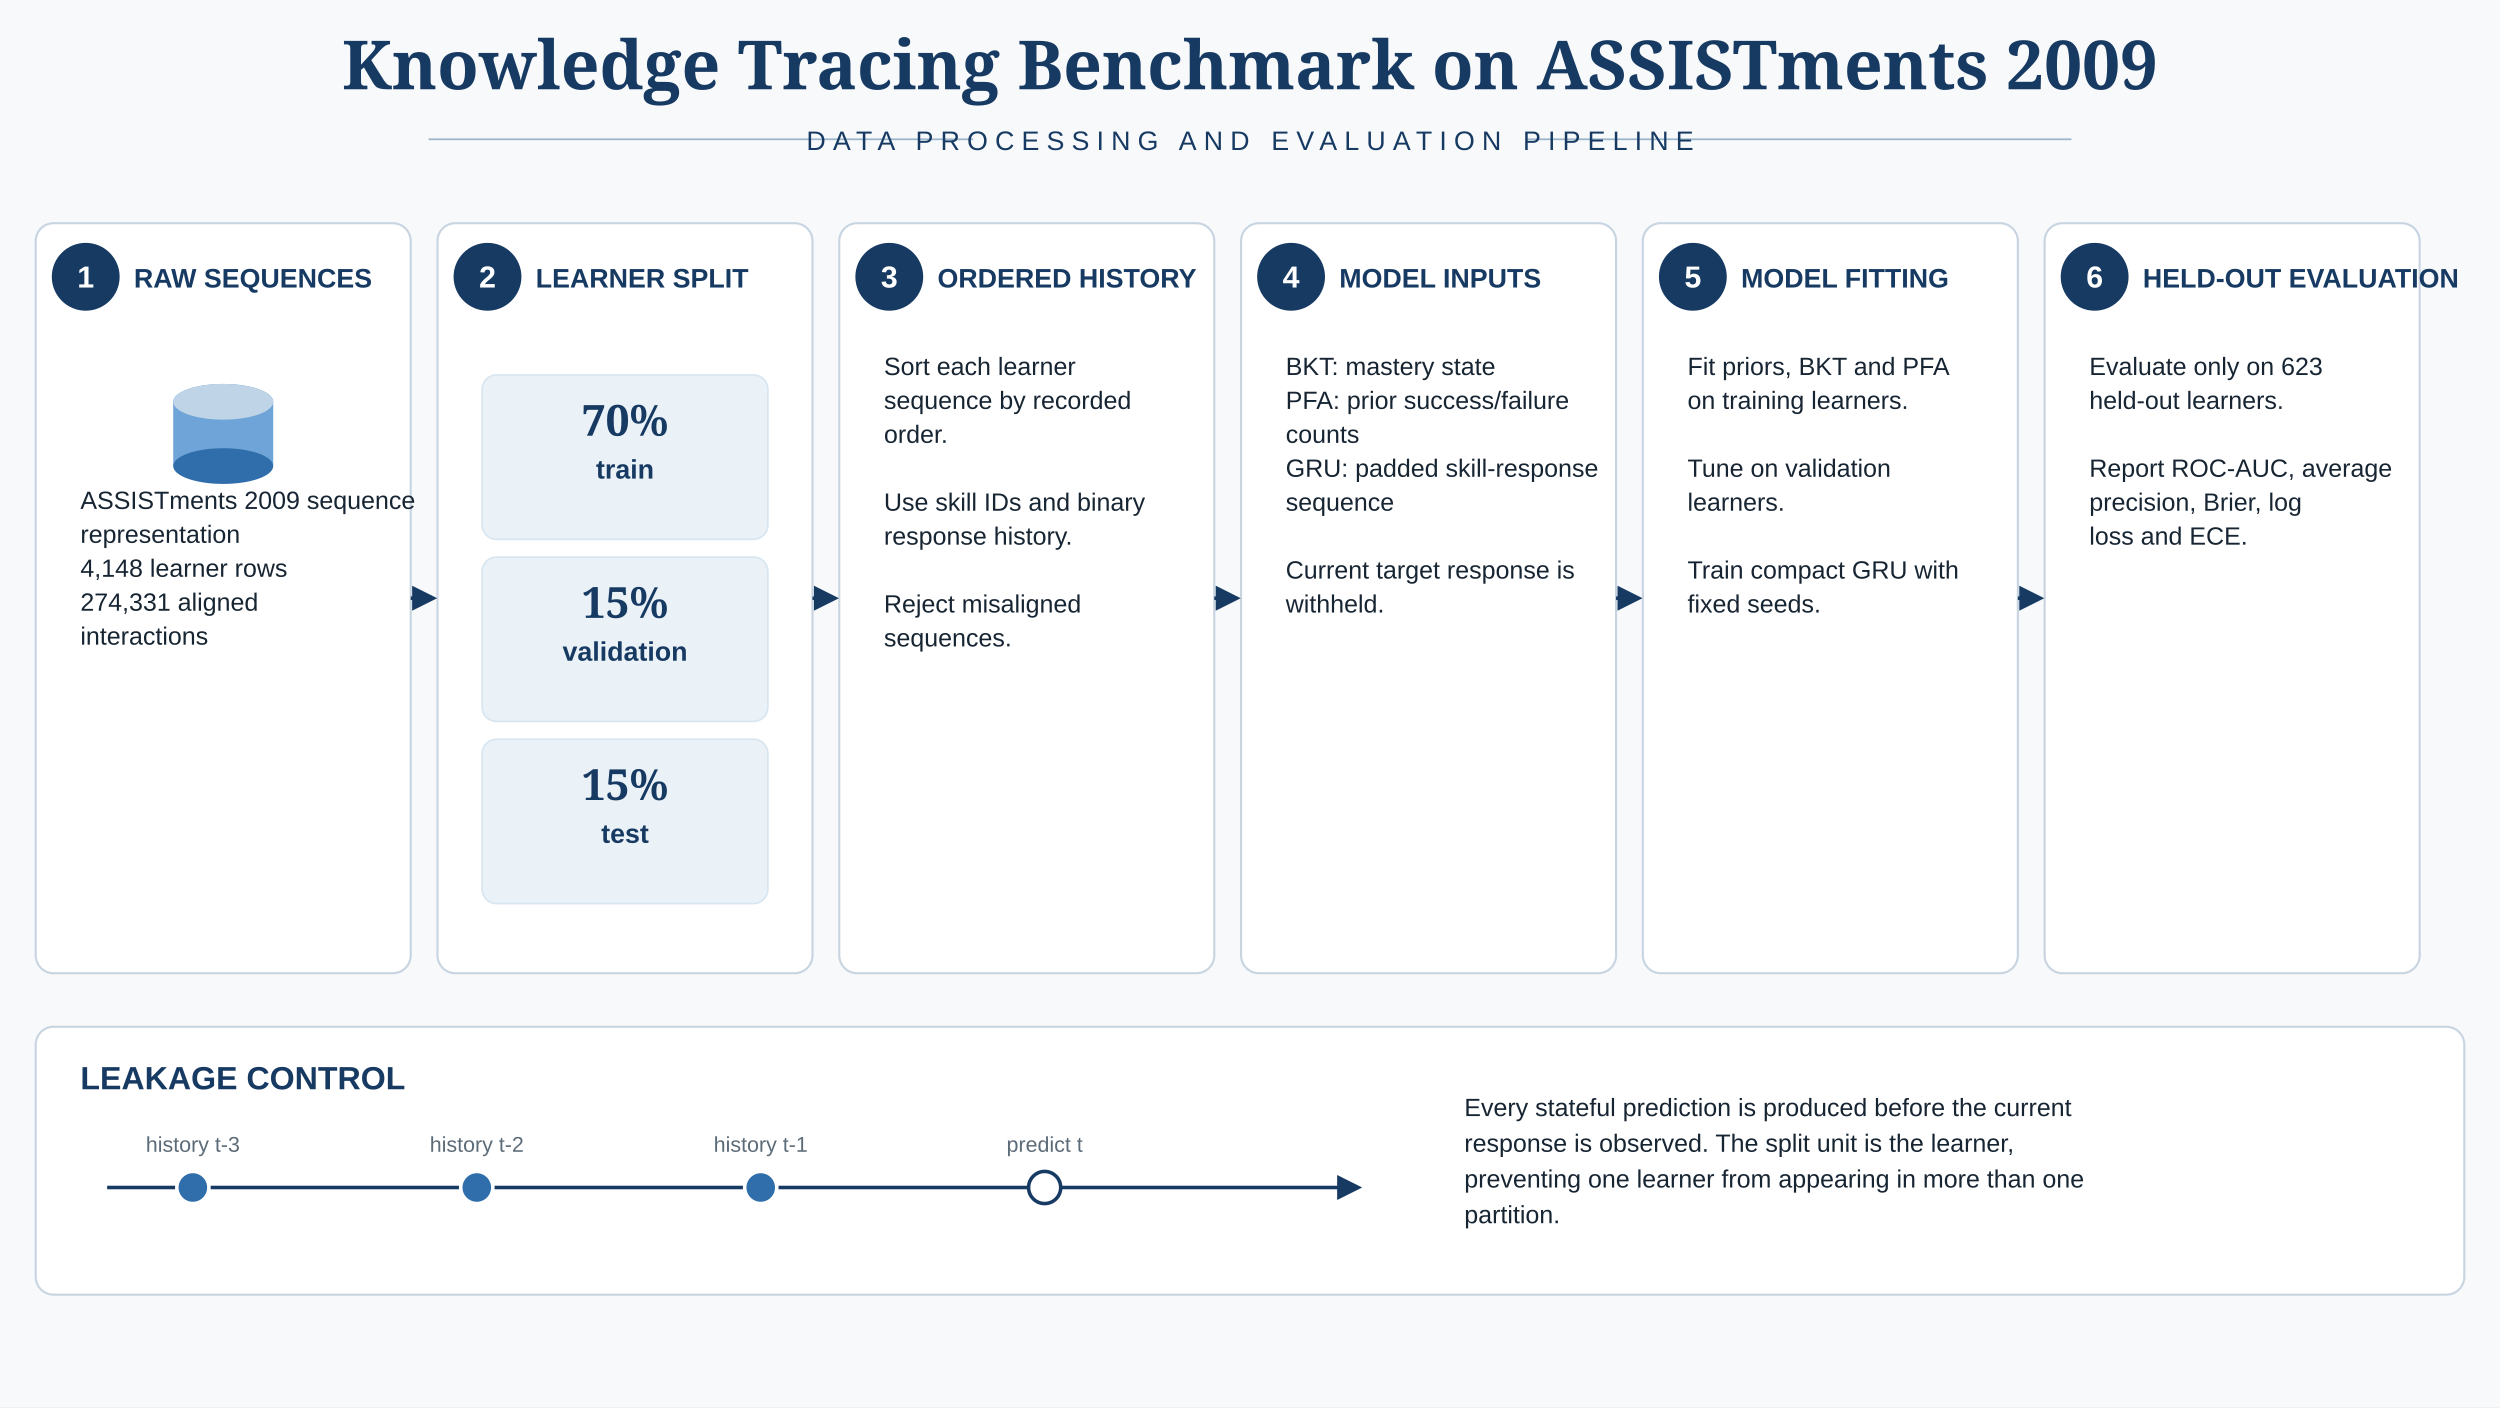
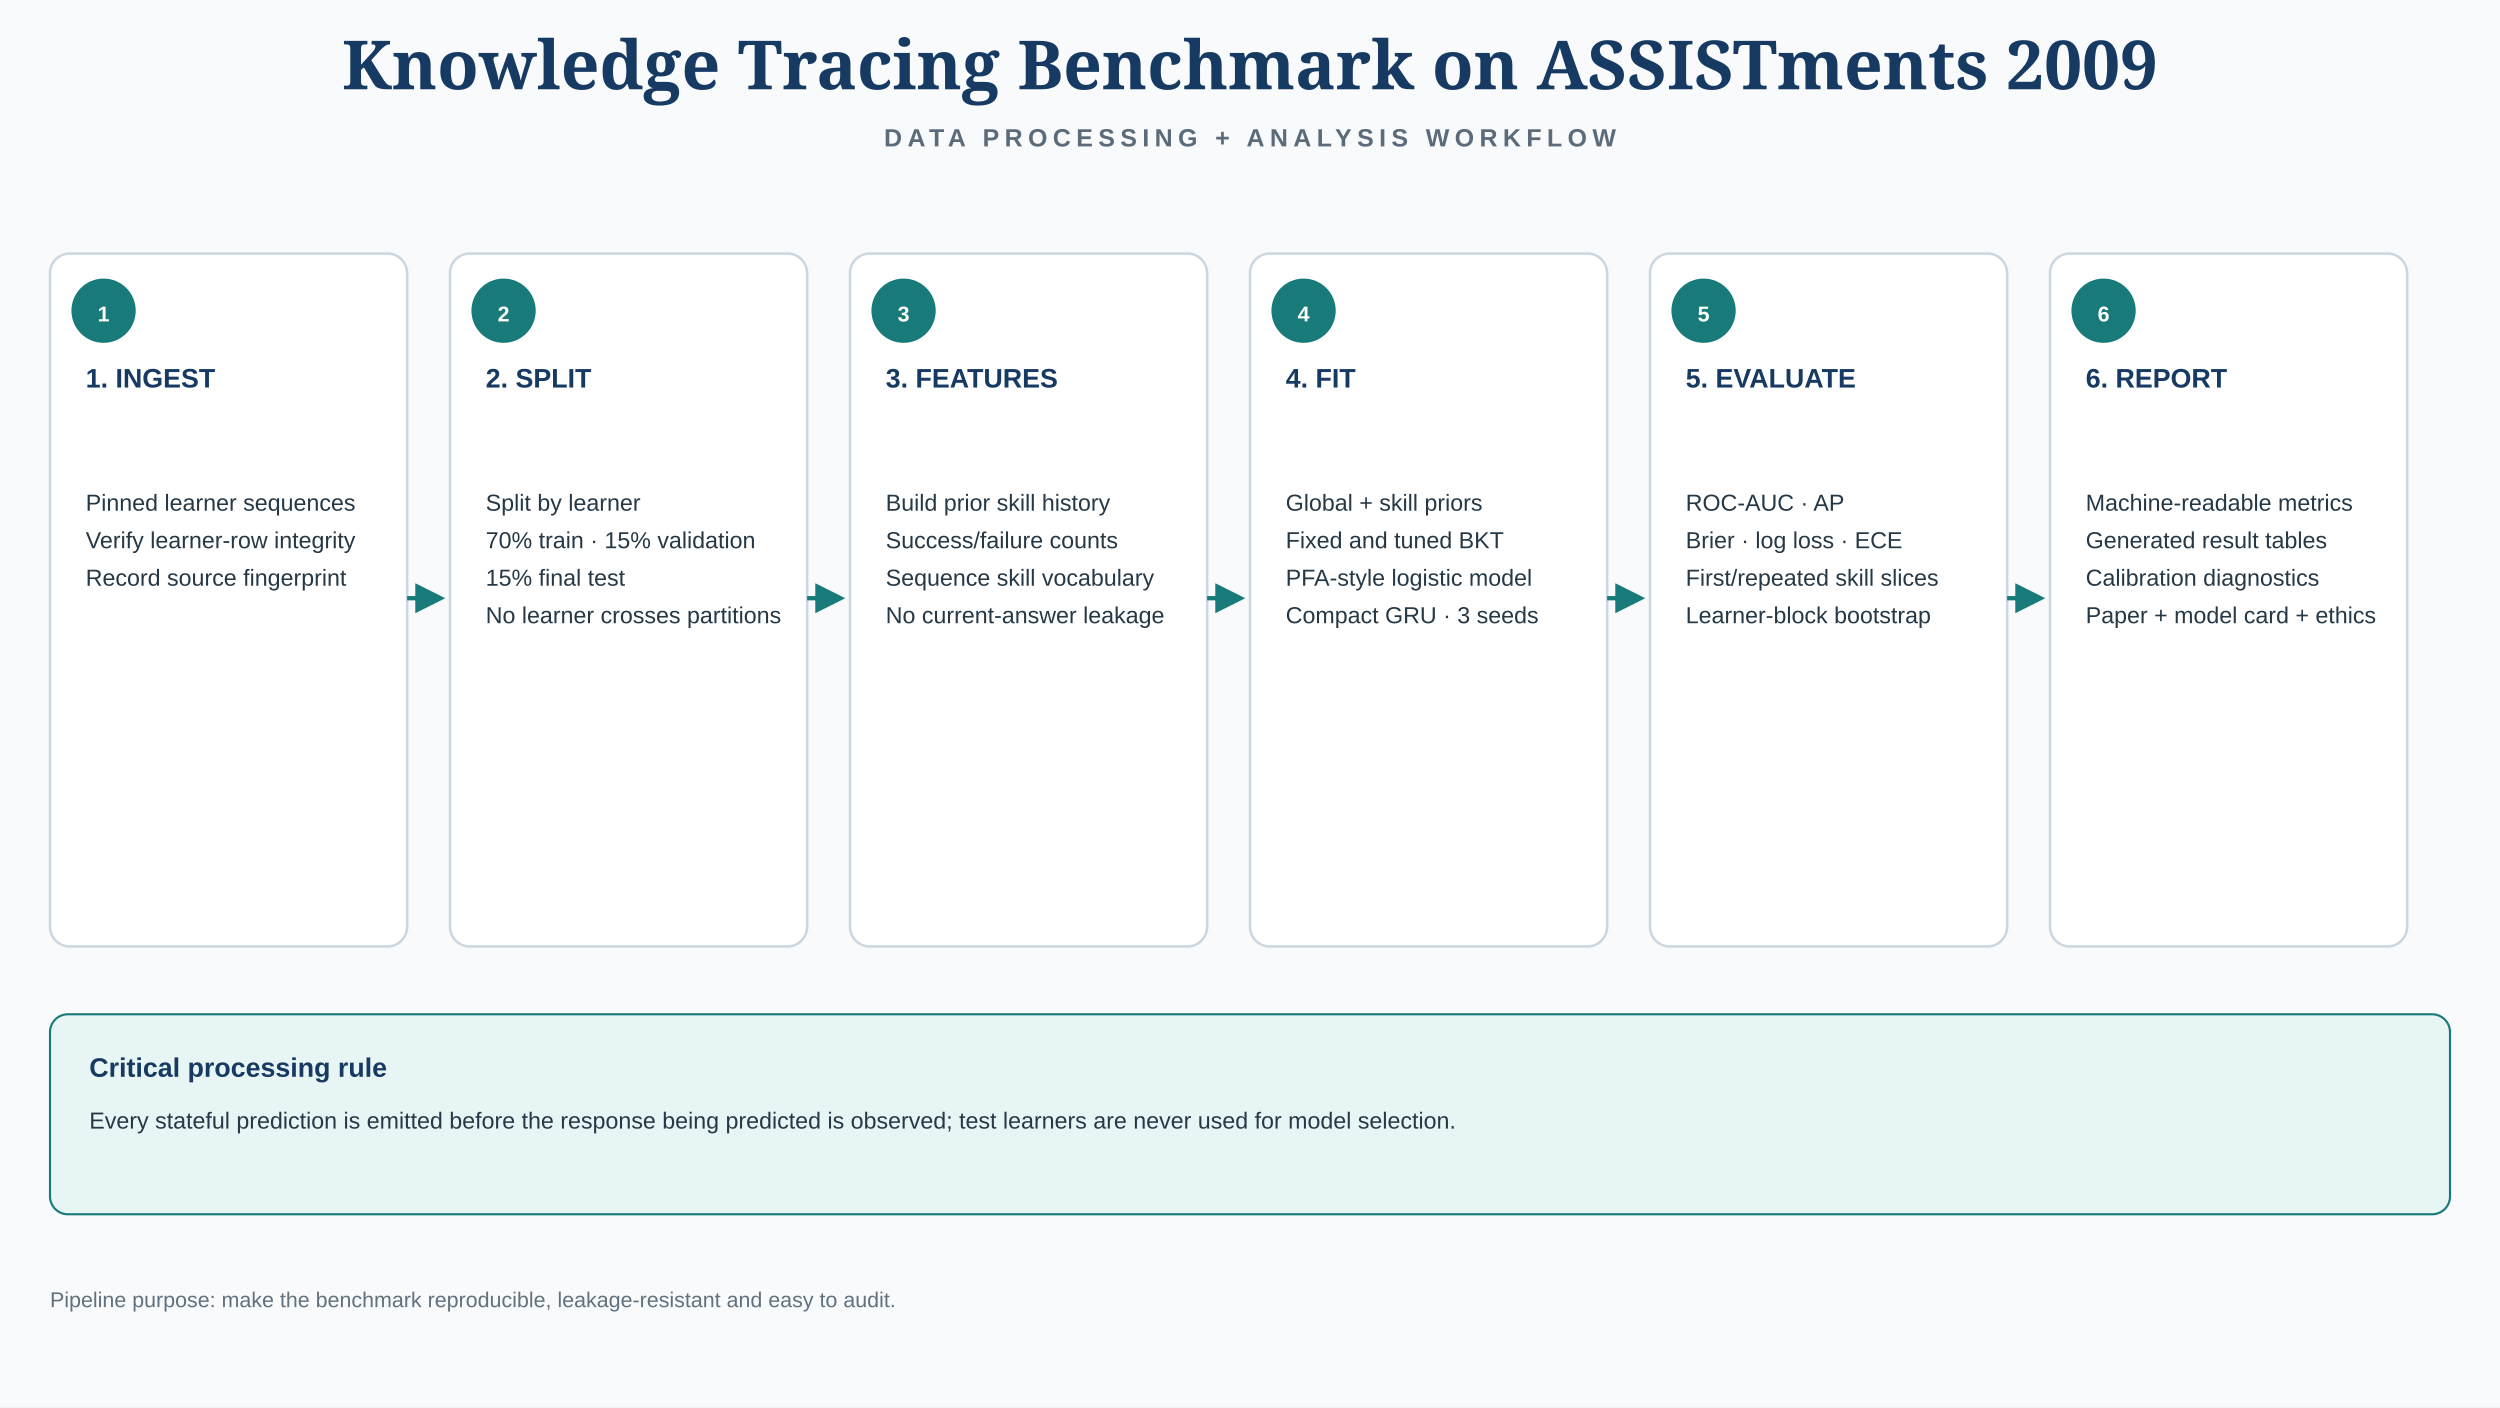
<svg xmlns="http://www.w3.org/2000/svg" viewBox="0 0 1400 788" role="img" aria-labelledby="title desc">
-   <rect width="1400" height="788" fill="#F7F9FB" />
+   <rect width="1400" height="788" fill="#F8FAFC" />
  <style>
- .title{font-family:Georgia,serif;font-weight:700;fill:#173A63;font-size:38px}
- .subtitle{font-family:Arial,sans-serif;fill:#173A63;font-size:15px;letter-spacing:4px}
- .h{font-family:Arial,sans-serif;font-weight:700;fill:#173A63;font-size:18px}
- .h2{font-family:Arial,sans-serif;font-weight:700;fill:#173A63;font-size:15px}
- .txt{font-family:Arial,sans-serif;fill:#172533;font-size:14px}
- .sm{font-family:Arial,sans-serif;fill:#5C6B78;font-size:12px}
- .metric{font-family:Georgia,serif;font-weight:700;fill:#173A63;font-size:24px}
- .card{fill:#FFFFFF;stroke:#C8D5E1;stroke-width:1.2}
- .soft{fill:#EAF2F8;stroke:#D9E6F0;stroke-width:1}
- .flow{stroke:#173A63;stroke-width:2;fill:none;marker-end:url(#arrow)}
+ .title{font:700 38px Georgia,serif;fill:#173A63}.sub{font:600 14px Arial,sans-serif;fill:#5B6B7A;letter-spacing:3px}.step{fill:#FFF;stroke:#CBD6E0;stroke-width:1.4}.num{fill:#197A7A}.h{font:700 15px Arial,sans-serif;fill:#173A63}.body{font:13px Arial,sans-serif;fill:#263846}.small{font:12px Arial,sans-serif;fill:#61717E}.note{fill:#E7F5F4;stroke:#197A7A;stroke-width:1.2}.arrow{stroke:#197A7A;stroke-width:2.4;fill:none;marker-end:url(#arrow)}
</style>
  <defs>
    <marker id="arrow" viewBox="0 0 10 10" refX="8" refY="5" markerWidth="7" markerHeight="7" orient="auto">
-       <path d="M 0 0 L 10 5 L 0 10 z" fill="#173A63" />
+       <path d="M0 0 L10 5 L0 10 z" fill="#197A7A" />
    </marker>
  </defs>
  <text x="700" y="50" text-anchor="middle" class="title">Knowledge Tracing Benchmark on ASSISTments 2009</text>
-   <line x1="240" y1="78" x2="545" y2="78" stroke="#9DB5CB" />
-   <line x1="855" y1="78" x2="1160" y2="78" stroke="#9DB5CB" />
-   <text x="700" y="84" text-anchor="middle" class="subtitle">DATA PROCESSING AND EVALUATION PIPELINE</text>
-   <rect x="20" y="125" width="210" height="420" rx="10" class="card" />
-   <circle cx="48" cy="155" r="19" fill="#173A63" />
-   <text x="48" y="161" text-anchor="middle" fill="white" font-family="Arial" font-weight="700" font-size="17">1</text>
-   <text x="75" y="161" class="h2">RAW SEQUENCES</text>
-   <rect x="245" y="125" width="210" height="420" rx="10" class="card" />
-   <circle cx="273" cy="155" r="19" fill="#173A63" />
-   <text x="273" y="161" text-anchor="middle" fill="white" font-family="Arial" font-weight="700" font-size="17">2</text>
-   <text x="300" y="161" class="h2">LEARNER SPLIT</text>
-   <rect x="470" y="125" width="210" height="420" rx="10" class="card" />
-   <circle cx="498" cy="155" r="19" fill="#173A63" />
-   <text x="498" y="161" text-anchor="middle" fill="white" font-family="Arial" font-weight="700" font-size="17">3</text>
-   <text x="525" y="161" class="h2">ORDERED HISTORY</text>
-   <rect x="695" y="125" width="210" height="420" rx="10" class="card" />
-   <circle cx="723" cy="155" r="19" fill="#173A63" />
-   <text x="723" y="161" text-anchor="middle" fill="white" font-family="Arial" font-weight="700" font-size="17">4</text>
-   <text x="750" y="161" class="h2">MODEL INPUTS</text>
-   <rect x="920" y="125" width="210" height="420" rx="10" class="card" />
-   <circle cx="948" cy="155" r="19" fill="#173A63" />
-   <text x="948" y="161" text-anchor="middle" fill="white" font-family="Arial" font-weight="700" font-size="17">5</text>
-   <text x="975" y="161" class="h2">MODEL FITTING</text>
-   <rect x="1145" y="125" width="210" height="420" rx="10" class="card" />
-   <circle cx="1173" cy="155" r="19" fill="#173A63" />
-   <text x="1173" y="161" text-anchor="middle" fill="white" font-family="Arial" font-weight="700" font-size="17">6</text>
-   <text x="1200" y="161" class="h2">HELD-OUT EVALUATION</text>
-   <ellipse cx="125" cy="225" rx="28" ry="10" fill="#6EA4D7" />
-   <rect x="97" y="225" width="56" height="36" fill="#6EA4D7" />
-   <ellipse cx="125" cy="261" rx="28" ry="10" fill="#2F6EAA" />
-   <ellipse cx="125" cy="225" rx="28" ry="10" fill="#BFD4E6" />
-   <text x="45" y="285" class="txt">
-     <tspan x="45">ASSISTments 2009 sequence</tspan>
-     <tspan x="45" dy="19">representation</tspan>
-     <tspan x="45" dy="19">4,148 learner rows</tspan>
-     <tspan x="45" dy="19">274,331 aligned</tspan>
-     <tspan x="45" dy="19">interactions</tspan>
+   <text x="700" y="82" text-anchor="middle" class="sub">DATA PROCESSING + ANALYSIS WORKFLOW</text>
+   <rect x="28" y="142" width="200" height="388" rx="11" class="step" />
+   <circle cx="58" cy="174" r="18" class="num" />
+   <text x="58" y="180" text-anchor="middle" fill="#fff" font-family="Arial" font-weight="700">1</text>
+   <text x="48" y="217" class="h">
+     <tspan x="48">1. INGEST</tspan>
  </text>
-   <rect x="270" y="210" width="160" height="92" rx="8" class="soft" />
-   <text x="350" y="244" class="metric" text-anchor="middle">70%</text>
-   <text x="350" y="268" class="h2" text-anchor="middle">train</text>
-   <rect x="270" y="312" width="160" height="92" rx="8" class="soft" />
-   <text x="350" y="346" class="metric" text-anchor="middle">15%</text>
-   <text x="350" y="370" class="h2" text-anchor="middle">validation</text>
-   <rect x="270" y="414" width="160" height="92" rx="8" class="soft" />
-   <text x="350" y="448" class="metric" text-anchor="middle">15%</text>
-   <text x="350" y="472" class="h2" text-anchor="middle">test</text>
-   <text x="495" y="210" class="txt">
-     <tspan x="495">Sort each learner</tspan>
-     <tspan x="495" dy="19">sequence by recorded</tspan>
-     <tspan x="495" dy="19">order.</tspan>
-     <tspan x="495" dy="38">Use skill IDs and binary</tspan>
-     <tspan x="495" dy="19">response history.</tspan>
-     <tspan x="495" dy="38">Reject misaligned</tspan>
-     <tspan x="495" dy="19">sequences.</tspan>
+   <text x="48" y="286" class="body">
+     <tspan x="48">Pinned learner sequences</tspan>
+     <tspan x="48" dy="21">Verify learner-row integrity</tspan>
+     <tspan x="48" dy="21">Record source fingerprint</tspan>
  </text>
-   <text x="720" y="210" class="txt">
-     <tspan x="720">BKT: mastery state</tspan>
-     <tspan x="720" dy="19">PFA: prior success/failure</tspan>
-     <tspan x="720" dy="19">counts</tspan>
-     <tspan x="720" dy="19">GRU: padded skill-response</tspan>
-     <tspan x="720" dy="19">sequence</tspan>
-     <tspan x="720" dy="38">Current target response is</tspan>
-     <tspan x="720" dy="19">withheld.</tspan>
+   <path d="M228 335 H246" class="arrow" />
+   <rect x="252" y="142" width="200" height="388" rx="11" class="step" />
+   <circle cx="282" cy="174" r="18" class="num" />
+   <text x="282" y="180" text-anchor="middle" fill="#fff" font-family="Arial" font-weight="700">2</text>
+   <text x="272" y="217" class="h">
+     <tspan x="272">2. SPLIT</tspan>
  </text>
-   <text x="945" y="210" class="txt">
-     <tspan x="945">Fit priors, BKT and PFA</tspan>
-     <tspan x="945" dy="19">on training learners.</tspan>
-     <tspan x="945" dy="38">Tune on validation</tspan>
-     <tspan x="945" dy="19">learners.</tspan>
-     <tspan x="945" dy="38">Train compact GRU with</tspan>
-     <tspan x="945" dy="19">fixed seeds.</tspan>
+   <text x="272" y="286" class="body">
+     <tspan x="272">Split by learner</tspan>
+     <tspan x="272" dy="21">70% train · 15% validation</tspan>
+     <tspan x="272" dy="21">15% final test</tspan>
+     <tspan x="272" dy="21">No learner crosses partitions</tspan>
  </text>
-   <text x="1170" y="210" class="txt">
-     <tspan x="1170">Evaluate only on 623</tspan>
-     <tspan x="1170" dy="19">held-out learners.</tspan>
-     <tspan x="1170" dy="38">Report ROC-AUC, average</tspan>
-     <tspan x="1170" dy="19">precision, Brier, log</tspan>
-     <tspan x="1170" dy="19">loss and ECE.</tspan>
+   <path d="M452 335 H470" class="arrow" />
+   <rect x="476" y="142" width="200" height="388" rx="11" class="step" />
+   <circle cx="506" cy="174" r="18" class="num" />
+   <text x="506" y="180" text-anchor="middle" fill="#fff" font-family="Arial" font-weight="700">3</text>
+   <text x="496" y="217" class="h">
+     <tspan x="496">3. FEATURES</tspan>
  </text>
-   <path d="M 230 335 L 242 335" class="flow" />
-   <path d="M 455 335 L 467 335" class="flow" />
-   <path d="M 680 335 L 692 335" class="flow" />
-   <path d="M 905 335 L 917 335" class="flow" />
-   <path d="M 1130 335 L 1142 335" class="flow" />
-   <rect x="20" y="575" width="1360" height="150" rx="10" class="card" />
-   <text x="45" y="610" class="h">LEAKAGE CONTROL</text>
-   <line x1="60" y1="665" x2="760" y2="665" stroke="#173A63" stroke-width="2" marker-end="url(#arrow)" />
-   <circle cx="108" cy="665" r="9" fill="#2F6EAA" stroke="white" stroke-width="2" />
-   <text x="108" y="645" class="sm" text-anchor="middle">history t-3</text>
-   <circle cx="267" cy="665" r="9" fill="#2F6EAA" stroke="white" stroke-width="2" />
-   <text x="267" y="645" class="sm" text-anchor="middle">history t-2</text>
-   <circle cx="426" cy="665" r="9" fill="#2F6EAA" stroke="white" stroke-width="2" />
-   <text x="426" y="645" class="sm" text-anchor="middle">history t-1</text>
-   <circle cx="585" cy="665" r="9" fill="#FFFFFF" stroke="#173A63" stroke-width="2" />
-   <text x="585" y="645" class="sm" text-anchor="middle">predict t</text>
-   <text x="820" y="625" class="txt">
-     <tspan x="820">Every stateful prediction is produced before the current</tspan>
-     <tspan x="820" dy="20">response is observed. The split unit is the learner,</tspan>
-     <tspan x="820" dy="20">preventing one learner from appearing in more than one</tspan>
-     <tspan x="820" dy="20">partition.</tspan>
+   <text x="496" y="286" class="body">
+     <tspan x="496">Build prior skill history</tspan>
+     <tspan x="496" dy="21">Success/failure counts</tspan>
+     <tspan x="496" dy="21">Sequence skill vocabulary</tspan>
+     <tspan x="496" dy="21">No current-answer leakage</tspan>
  </text>
+   <path d="M676 335 H694" class="arrow" />
+   <rect x="700" y="142" width="200" height="388" rx="11" class="step" />
+   <circle cx="730" cy="174" r="18" class="num" />
+   <text x="730" y="180" text-anchor="middle" fill="#fff" font-family="Arial" font-weight="700">4</text>
+   <text x="720" y="217" class="h">
+     <tspan x="720">4. FIT</tspan>
+   </text>
+   <text x="720" y="286" class="body">
+     <tspan x="720">Global + skill priors</tspan>
+     <tspan x="720" dy="21">Fixed and tuned BKT</tspan>
+     <tspan x="720" dy="21">PFA-style logistic model</tspan>
+     <tspan x="720" dy="21">Compact GRU · 3 seeds</tspan>
+   </text>
+   <path d="M900 335 H918" class="arrow" />
+   <rect x="924" y="142" width="200" height="388" rx="11" class="step" />
+   <circle cx="954" cy="174" r="18" class="num" />
+   <text x="954" y="180" text-anchor="middle" fill="#fff" font-family="Arial" font-weight="700">5</text>
+   <text x="944" y="217" class="h">
+     <tspan x="944">5. EVALUATE</tspan>
+   </text>
+   <text x="944" y="286" class="body">
+     <tspan x="944">ROC-AUC · AP</tspan>
+     <tspan x="944" dy="21">Brier · log loss · ECE</tspan>
+     <tspan x="944" dy="21">First/repeated skill slices</tspan>
+     <tspan x="944" dy="21">Learner-block bootstrap</tspan>
+   </text>
+   <path d="M1124 335 H1142" class="arrow" />
+   <rect x="1148" y="142" width="200" height="388" rx="11" class="step" />
+   <circle cx="1178" cy="174" r="18" class="num" />
+   <text x="1178" y="180" text-anchor="middle" fill="#fff" font-family="Arial" font-weight="700">6</text>
+   <text x="1168" y="217" class="h">
+     <tspan x="1168">6. REPORT</tspan>
+   </text>
+   <text x="1168" y="286" class="body">
+     <tspan x="1168">Machine-readable metrics</tspan>
+     <tspan x="1168" dy="21">Generated result tables</tspan>
+     <tspan x="1168" dy="21">Calibration diagnostics</tspan>
+     <tspan x="1168" dy="21">Paper + model card + ethics</tspan>
+   </text>
+   <rect x="28" y="568" width="1344" height="112" rx="10" class="note" />
+   <text x="50" y="603" class="h">Critical processing rule</text>
+   <text x="50" y="632" class="body">
+     <tspan x="50">Every stateful prediction is emitted before the response being predicted is observed; test learners are never used for model selection.</tspan>
+   </text>
+   <text x="28" y="732" class="small">Pipeline purpose: make the benchmark reproducible, leakage-resistant and easy to audit.</text>
</svg>
